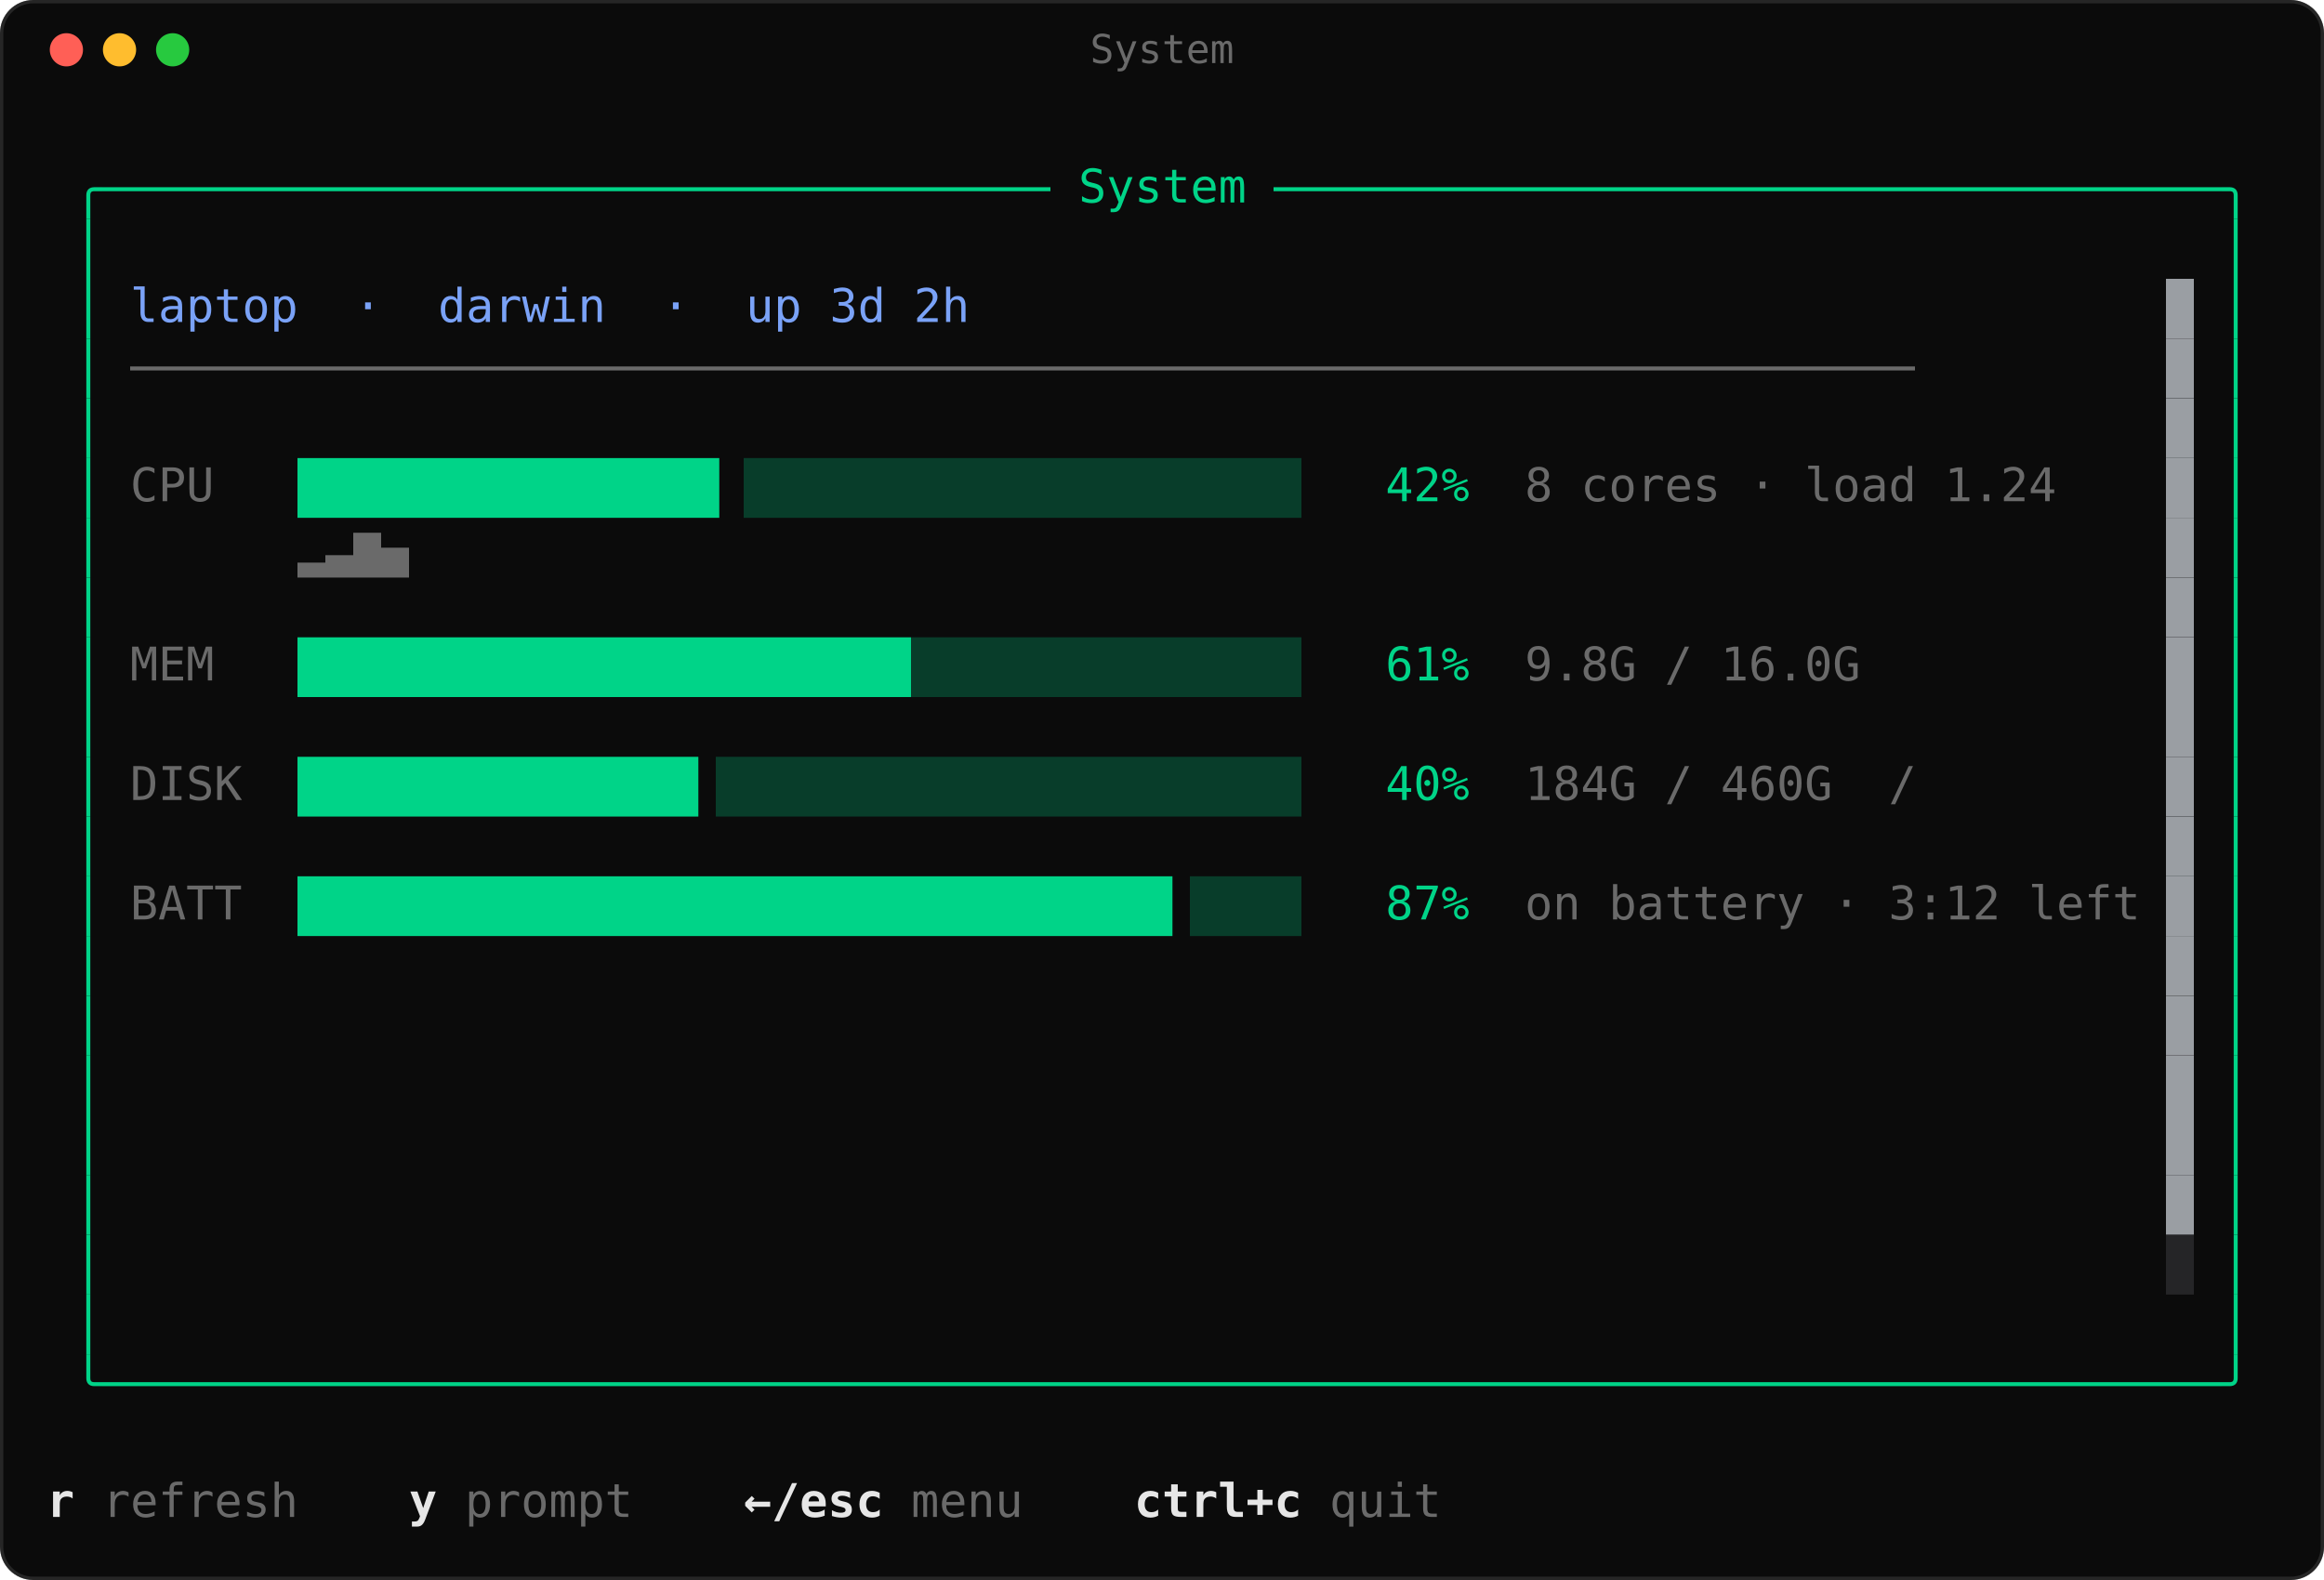
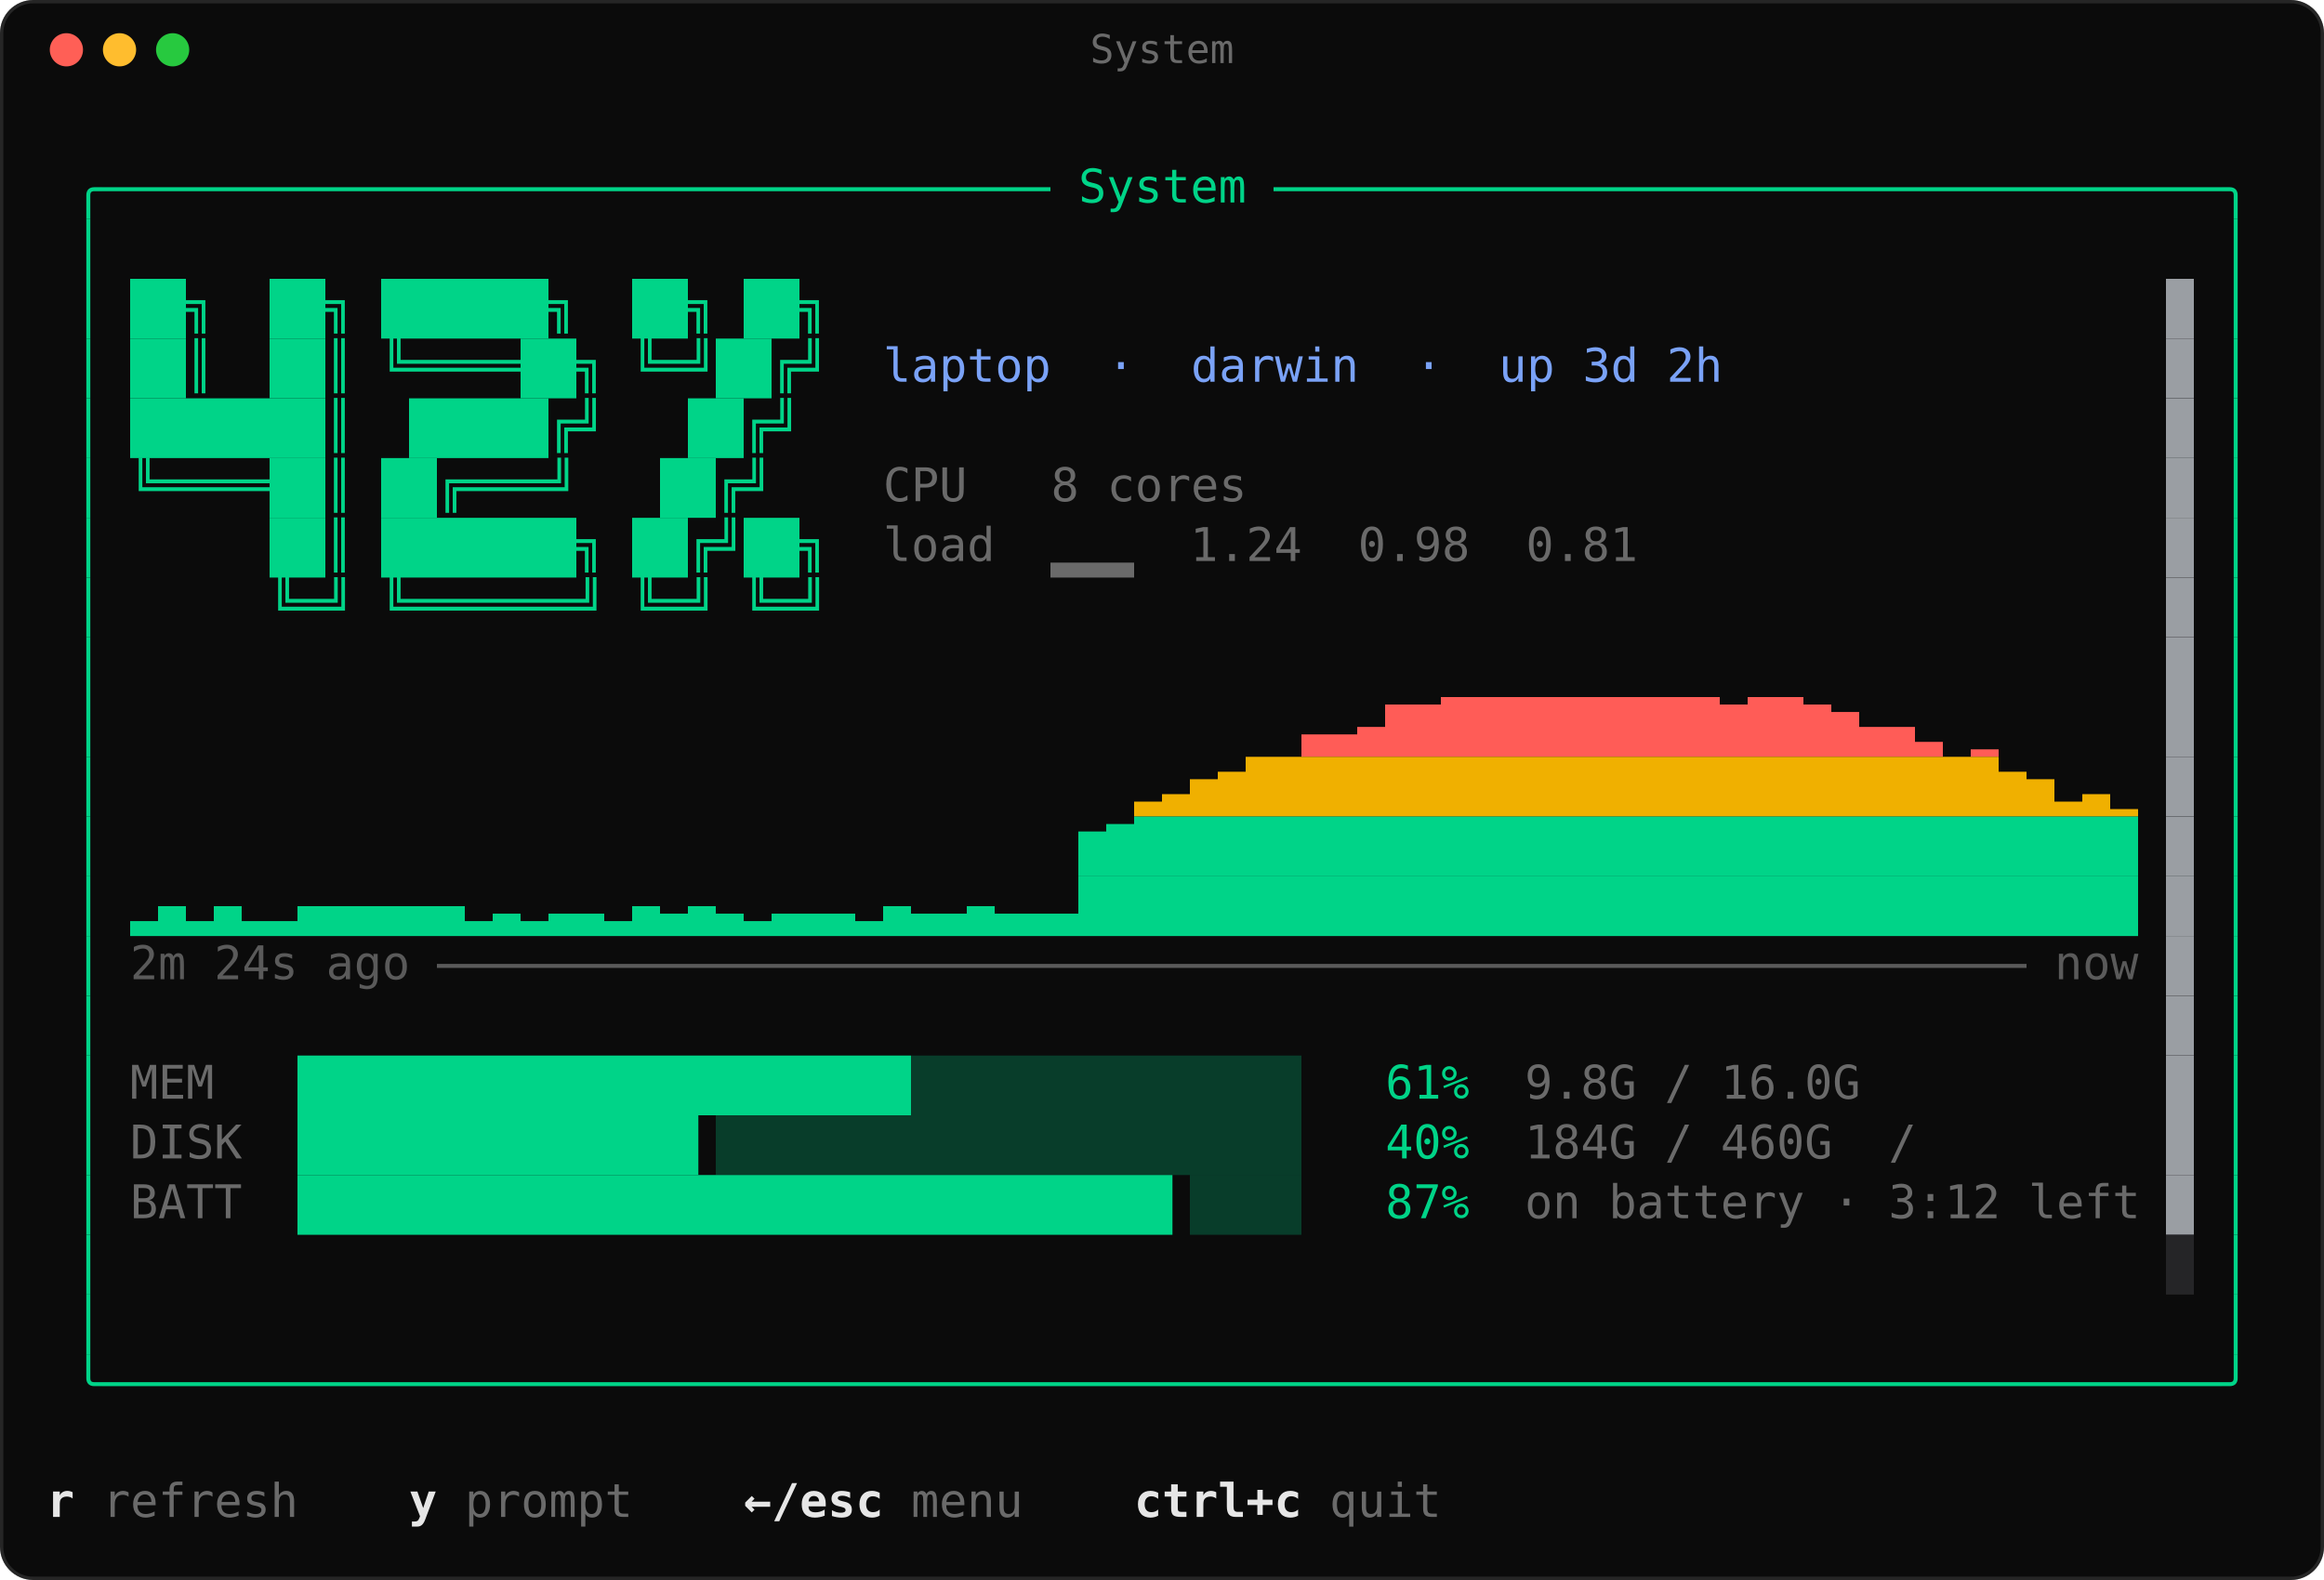
<svg xmlns="http://www.w3.org/2000/svg" width="700" height="476" viewBox="0 0 700 476" font-family="ui-monospace,'SF Mono',SFMono-Regular,Menlo,Consolas,'DejaVu Sans Mono','Liberation Mono',monospace" font-size="14">
  <rect width="700" height="476" rx="10" fill="#0b0b0b" />
  <rect x="0.5" y="0.5" width="699" height="475" rx="9.5" fill="none" stroke="#5a5a5a" stroke-opacity="0.35" />
  <circle cx="20" cy="15" r="5" fill="#ff5f56" />
  <circle cx="36" cy="15" r="5" fill="#ffbd2e" />
  <circle cx="52" cy="15" r="5" fill="#27c93f" />
  <text x="350" y="19" fill="#6a6a6a" font-size="12" text-anchor="middle">System</text>
  <path d="M30.8 57H28.4M26.6 66V58.8M28.4 57Q26.6 57 26.6 58.8" stroke="#00d488" stroke-width="1.2" fill="none" />
  <path d="M30.8 57H316.4" stroke="#00d488" stroke-width="1.2" fill="none" />
  <text x="316.4" y="61" fill="#00d488" textLength="67.2" lengthAdjust="spacingAndGlyphs" xml:space="preserve"> System </text>
  <path d="M383.6 57H669.2" stroke="#00d488" stroke-width="1.2" fill="none" />
  <path d="M669.2 57H671.6M673.4 66V58.8M671.6 57Q673.4 57 673.4 58.8" stroke="#00d488" stroke-width="1.2" fill="none" />
  <path d="M26.6 66V84" stroke="#00d488" stroke-width="1.2" fill="none" />
  <path d="M673.4 66V84" stroke="#00d488" stroke-width="1.2" fill="none" />
  <path d="M26.6 84V102" stroke="#00d488" stroke-width="1.2" fill="none" />
-   <text x="39.2" y="97" fill="#7aa2f7" textLength="252" lengthAdjust="spacingAndGlyphs" xml:space="preserve">laptop  ·  darwin  ·  up 3d 2h</text>
+   <rect x="39.2" y="84" width="16.8" height="18" fill="#00d488" />
+   <text x="56" y="97" fill="#00d488" textLength="8.4" lengthAdjust="spacingAndGlyphs" xml:space="preserve">╗</text>
+   <rect x="81.2" y="84" width="16.8" height="18" fill="#00d488" />
+   <text x="98" y="97" fill="#00d488" textLength="8.4" lengthAdjust="spacingAndGlyphs" xml:space="preserve">╗</text>
+   <rect x="114.8" y="84" width="50.4" height="18" fill="#00d488" />
+   <text x="165.2" y="97" fill="#00d488" textLength="8.4" lengthAdjust="spacingAndGlyphs" xml:space="preserve">╗</text>
+   <rect x="190.4" y="84" width="16.8" height="18" fill="#00d488" />
+   <text x="207.2" y="97" fill="#00d488" textLength="8.4" lengthAdjust="spacingAndGlyphs" xml:space="preserve">╗</text>
+   <rect x="224" y="84" width="16.8" height="18" fill="#00d488" />
+   <text x="240.8" y="97" fill="#00d488" textLength="8.4" lengthAdjust="spacingAndGlyphs" xml:space="preserve">╗</text>
  <rect x="652.4" y="84" width="8.4" height="18" fill="#252527" />
  <rect x="652.4" y="84" width="8.4" height="18" fill="#9a9ea3" />
  <path d="M673.4 84V102" stroke="#00d488" stroke-width="1.2" fill="none" />
  <path d="M26.6 102V120" stroke="#00d488" stroke-width="1.2" fill="none" />
-   <path d="M39.2 111H576.8" stroke="#6a6a6a" stroke-width="1.2" fill="none" />
+   <rect x="39.2" y="102" width="16.8" height="18" fill="#00d488" />
+   <text x="56" y="115" fill="#00d488" textLength="8.4" lengthAdjust="spacingAndGlyphs" xml:space="preserve">║</text>
+   <rect x="81.2" y="102" width="16.8" height="18" fill="#00d488" />
+   <text x="98" y="115" fill="#00d488" textLength="8.4" lengthAdjust="spacingAndGlyphs" xml:space="preserve">║</text>
+   <text x="114.8" y="115" fill="#00d488" textLength="42" lengthAdjust="spacingAndGlyphs" xml:space="preserve">╚════</text>
+   <rect x="156.8" y="102" width="16.8" height="18" fill="#00d488" />
+   <text x="173.6" y="115" fill="#00d488" textLength="8.4" lengthAdjust="spacingAndGlyphs" xml:space="preserve">╗</text>
+   <text x="190.4" y="115" fill="#00d488" textLength="25.2" lengthAdjust="spacingAndGlyphs" xml:space="preserve">╚═╝</text>
+   <rect x="215.6" y="102" width="16.8" height="18" fill="#00d488" />
+   <text x="232.4" y="115" fill="#00d488" textLength="16.8" lengthAdjust="spacingAndGlyphs" xml:space="preserve">╔╝</text>
+   <text x="266" y="115" fill="#7aa2f7" textLength="252" lengthAdjust="spacingAndGlyphs" xml:space="preserve">laptop  ·  darwin  ·  up 3d 2h</text>
  <rect x="652.4" y="102" width="8.4" height="18" fill="#252527" />
  <rect x="652.4" y="102" width="8.4" height="18" fill="#9a9ea3" />
  <path d="M673.4 102V120" stroke="#00d488" stroke-width="1.2" fill="none" />
  <path d="M26.6 120V138" stroke="#00d488" stroke-width="1.2" fill="none" />
+   <rect x="39.2" y="120" width="58.8" height="18" fill="#00d488" />
+   <text x="98" y="133" fill="#00d488" textLength="8.4" lengthAdjust="spacingAndGlyphs" xml:space="preserve">║</text>
+   <rect x="123.2" y="120" width="42" height="18" fill="#00d488" />
+   <text x="165.2" y="133" fill="#00d488" textLength="16.8" lengthAdjust="spacingAndGlyphs" xml:space="preserve">╔╝</text>
+   <rect x="207.2" y="120" width="16.8" height="18" fill="#00d488" />
+   <text x="224" y="133" fill="#00d488" textLength="16.8" lengthAdjust="spacingAndGlyphs" xml:space="preserve">╔╝</text>
  <rect x="652.4" y="120" width="8.4" height="18" fill="#252527" />
  <rect x="652.4" y="120" width="8.4" height="18" fill="#9a9ea3" />
  <path d="M673.4 120V138" stroke="#00d488" stroke-width="1.2" fill="none" />
  <path d="M26.6 138V156" stroke="#00d488" stroke-width="1.2" fill="none" />
-   <text x="39.2" y="151" fill="#6a6a6a" textLength="50.4" lengthAdjust="spacingAndGlyphs" xml:space="preserve">CPU   </text>
-   <rect x="89.6" y="138" width="126" height="18" fill="#00d488" />
-   <rect x="215.6" y="138" width="1.05" height="18" fill="#00d488" />
-   <rect x="224" y="138" width="168" height="18" fill="#00d488" opacity="0.25" />
-   <text x="392" y="151" fill="#00d488" textLength="50.4" lengthAdjust="spacingAndGlyphs" xml:space="preserve">   42%</text>
-   <text x="442.4" y="151" fill="#6a6a6a" textLength="176.4" lengthAdjust="spacingAndGlyphs" xml:space="preserve">  8 cores · load 1.24</text>
+   <text x="39.2" y="151" fill="#00d488" textLength="42" lengthAdjust="spacingAndGlyphs" xml:space="preserve">╚════</text>
+   <rect x="81.2" y="138" width="16.8" height="18" fill="#00d488" />
+   <text x="98" y="151" fill="#00d488" textLength="8.4" lengthAdjust="spacingAndGlyphs" xml:space="preserve">║</text>
+   <rect x="114.8" y="138" width="16.8" height="18" fill="#00d488" />
+   <text x="131.6" y="151" fill="#00d488" textLength="42" lengthAdjust="spacingAndGlyphs" xml:space="preserve">╔═══╝</text>
+   <rect x="198.8" y="138" width="16.8" height="18" fill="#00d488" />
+   <text x="215.6" y="151" fill="#00d488" textLength="16.8" lengthAdjust="spacingAndGlyphs" xml:space="preserve">╔╝</text>
+   <text x="266" y="151" fill="#6a6a6a" textLength="109.2" lengthAdjust="spacingAndGlyphs" xml:space="preserve">CPU   8 cores</text>
  <rect x="652.4" y="138" width="8.4" height="18" fill="#252527" />
  <rect x="652.4" y="138" width="8.4" height="18" fill="#9a9ea3" />
  <path d="M673.4 138V156" stroke="#00d488" stroke-width="1.2" fill="none" />
  <path d="M26.6 156V174" stroke="#00d488" stroke-width="1.2" fill="none" />
-   <rect x="89.6" y="169.5" width="8.4" height="4.5" fill="#6a6a6a" />
-   <rect x="98" y="167.25" width="8.4" height="6.75" fill="#6a6a6a" />
-   <rect x="106.4" y="160.5" width="8.4" height="13.5" fill="#6a6a6a" />
-   <rect x="114.8" y="165" width="8.4" height="9" fill="#6a6a6a" />
+   <rect x="81.2" y="156" width="16.8" height="18" fill="#00d488" />
+   <text x="98" y="169" fill="#00d488" textLength="8.4" lengthAdjust="spacingAndGlyphs" xml:space="preserve">║</text>
+   <rect x="114.8" y="156" width="58.8" height="18" fill="#00d488" />
+   <text x="173.6" y="169" fill="#00d488" textLength="8.4" lengthAdjust="spacingAndGlyphs" xml:space="preserve">╗</text>
+   <rect x="190.4" y="156" width="16.8" height="18" fill="#00d488" />
+   <text x="207.2" y="169" fill="#00d488" textLength="16.8" lengthAdjust="spacingAndGlyphs" xml:space="preserve">╔╝</text>
+   <rect x="224" y="156" width="16.8" height="18" fill="#00d488" />
+   <text x="240.8" y="169" fill="#00d488" textLength="8.4" lengthAdjust="spacingAndGlyphs" xml:space="preserve">╗</text>
+   <text x="266" y="169" fill="#6a6a6a" textLength="50.4" lengthAdjust="spacingAndGlyphs" xml:space="preserve">load  </text>
+   <rect x="316.4" y="169.5" width="25.2" height="4.5" fill="#6a6a6a" />
+   <text x="341.6" y="169" fill="#6a6a6a" textLength="151.2" lengthAdjust="spacingAndGlyphs" xml:space="preserve">  1.24  0.98  0.81</text>
  <rect x="652.4" y="156" width="8.4" height="18" fill="#252527" />
  <rect x="652.4" y="156" width="8.4" height="18" fill="#9a9ea3" />
  <path d="M673.4 156V174" stroke="#00d488" stroke-width="1.2" fill="none" />
  <path d="M26.6 174V192" stroke="#00d488" stroke-width="1.2" fill="none" />
+   <text x="81.2" y="187" fill="#00d488" textLength="25.2" lengthAdjust="spacingAndGlyphs" xml:space="preserve">╚═╝</text>
+   <text x="114.8" y="187" fill="#00d488" textLength="67.2" lengthAdjust="spacingAndGlyphs" xml:space="preserve">╚══════╝</text>
+   <text x="190.4" y="187" fill="#00d488" textLength="25.2" lengthAdjust="spacingAndGlyphs" xml:space="preserve">╚═╝</text>
+   <text x="224" y="187" fill="#00d488" textLength="25.2" lengthAdjust="spacingAndGlyphs" xml:space="preserve">╚═╝</text>
  <rect x="652.4" y="174" width="8.4" height="18" fill="#252527" />
  <rect x="652.4" y="174" width="8.4" height="18" fill="#9a9ea3" />
  <path d="M673.4 174V192" stroke="#00d488" stroke-width="1.2" fill="none" />
  <path d="M26.6 192V210" stroke="#00d488" stroke-width="1.2" fill="none" />
-   <text x="39.2" y="205" fill="#6a6a6a" textLength="50.4" lengthAdjust="spacingAndGlyphs" xml:space="preserve">MEM   </text>
-   <rect x="89.6" y="192" width="184.8" height="18" fill="#00d488" />
-   <rect x="274.4" y="192" width="117.6" height="18" fill="#00d488" opacity="0.25" />
-   <text x="392" y="205" fill="#00d488" textLength="50.4" lengthAdjust="spacingAndGlyphs" xml:space="preserve">   61%</text>
-   <text x="442.4" y="205" fill="#6a6a6a" textLength="117.6" lengthAdjust="spacingAndGlyphs" xml:space="preserve">  9.8G / 16.0G</text>
  <rect x="652.4" y="192" width="8.4" height="18" fill="#252527" />
  <rect x="652.4" y="192" width="8.4" height="18" fill="#9a9ea3" />
  <path d="M673.4 192V210" stroke="#00d488" stroke-width="1.2" fill="none" />
  <path d="M26.6 210V228" stroke="#00d488" stroke-width="1.2" fill="none" />
+   <rect x="392" y="221.25" width="16.8" height="6.75" fill="#ff5c57" />
+   <rect x="408.8" y="219" width="8.4" height="9" fill="#ff5c57" />
+   <rect x="417.2" y="212.25" width="16.8" height="15.75" fill="#ff5c57" />
+   <rect x="434" y="210" width="84" height="18" fill="#ff5c57" />
+   <rect x="518" y="212.25" width="8.4" height="15.75" fill="#ff5c57" />
+   <rect x="526.4" y="210" width="16.8" height="18" fill="#ff5c57" />
+   <rect x="543.2" y="212.25" width="8.4" height="15.75" fill="#ff5c57" />
+   <rect x="551.6" y="214.5" width="8.4" height="13.5" fill="#ff5c57" />
+   <rect x="560" y="219" width="16.8" height="9" fill="#ff5c57" />
+   <rect x="576.8" y="223.5" width="8.4" height="4.5" fill="#ff5c57" />
+   <rect x="593.6" y="225.75" width="8.4" height="2.25" fill="#ff5c57" />
  <rect x="652.4" y="210" width="8.4" height="18" fill="#252527" />
  <rect x="652.4" y="210" width="8.4" height="18" fill="#9a9ea3" />
  <path d="M673.4 210V228" stroke="#00d488" stroke-width="1.2" fill="none" />
  <path d="M26.6 228V246" stroke="#00d488" stroke-width="1.2" fill="none" />
-   <text x="39.2" y="241" fill="#6a6a6a" textLength="50.4" lengthAdjust="spacingAndGlyphs" xml:space="preserve">DISK  </text>
-   <rect x="89.6" y="228" width="117.6" height="18" fill="#00d488" />
-   <rect x="207.2" y="228" width="3.15" height="18" fill="#00d488" />
-   <rect x="215.6" y="228" width="176.4" height="18" fill="#00d488" opacity="0.25" />
-   <text x="392" y="241" fill="#00d488" textLength="50.4" lengthAdjust="spacingAndGlyphs" xml:space="preserve">   40%</text>
-   <text x="442.4" y="241" fill="#6a6a6a" textLength="134.4" lengthAdjust="spacingAndGlyphs" xml:space="preserve">  184G / 460G  /</text>
+   <rect x="341.6" y="241.5" width="8.4" height="4.5" fill="#f0b000" />
+   <rect x="350" y="239.25" width="8.4" height="6.75" fill="#f0b000" />
+   <rect x="358.4" y="234.75" width="8.4" height="11.25" fill="#f0b000" />
+   <rect x="366.8" y="232.5" width="8.4" height="13.5" fill="#f0b000" />
+   <rect x="375.2" y="228" width="226.8" height="18" fill="#f0b000" />
+   <rect x="602" y="232.5" width="8.4" height="13.5" fill="#f0b000" />
+   <rect x="610.4" y="234.75" width="8.4" height="11.25" fill="#f0b000" />
+   <rect x="618.8" y="241.5" width="8.4" height="4.5" fill="#f0b000" />
+   <rect x="627.2" y="239.25" width="8.4" height="6.75" fill="#f0b000" />
+   <rect x="635.6" y="243.75" width="8.4" height="2.25" fill="#f0b000" />
  <rect x="652.4" y="228" width="8.4" height="18" fill="#252527" />
  <rect x="652.4" y="228" width="8.4" height="18" fill="#9a9ea3" />
  <path d="M673.4 228V246" stroke="#00d488" stroke-width="1.2" fill="none" />
  <path d="M26.6 246V264" stroke="#00d488" stroke-width="1.2" fill="none" />
+   <rect x="324.8" y="250.5" width="8.4" height="13.5" fill="#00d488" />
+   <rect x="333.2" y="248.25" width="8.4" height="15.75" fill="#00d488" />
+   <rect x="341.6" y="246" width="302.4" height="18" fill="#00d488" />
  <rect x="652.4" y="246" width="8.4" height="18" fill="#252527" />
  <rect x="652.4" y="246" width="8.4" height="18" fill="#9a9ea3" />
  <path d="M673.4 246V264" stroke="#00d488" stroke-width="1.2" fill="none" />
  <path d="M26.6 264V282" stroke="#00d488" stroke-width="1.2" fill="none" />
-   <text x="39.2" y="277" fill="#6a6a6a" textLength="50.4" lengthAdjust="spacingAndGlyphs" xml:space="preserve">BATT  </text>
-   <rect x="89.6" y="264" width="260.4" height="18" fill="#00d488" />
-   <rect x="350" y="264" width="3.15" height="18" fill="#00d488" />
-   <rect x="358.4" y="264" width="33.6" height="18" fill="#00d488" opacity="0.25" />
-   <text x="392" y="277" fill="#00d488" textLength="50.4" lengthAdjust="spacingAndGlyphs" xml:space="preserve">   87%</text>
-   <text x="442.4" y="277" fill="#6a6a6a" textLength="201.6" lengthAdjust="spacingAndGlyphs" xml:space="preserve">  on battery · 3:12 left</text>
+   <rect x="39.2" y="277.5" width="8.4" height="4.5" fill="#00d488" />
+   <rect x="47.6" y="273" width="8.4" height="9" fill="#00d488" />
+   <rect x="56" y="277.5" width="8.4" height="4.5" fill="#00d488" />
+   <rect x="64.4" y="273" width="8.4" height="9" fill="#00d488" />
+   <rect x="72.8" y="277.5" width="16.8" height="4.5" fill="#00d488" />
+   <rect x="89.6" y="273" width="50.4" height="9" fill="#00d488" />
+   <rect x="140" y="277.5" width="8.4" height="4.5" fill="#00d488" />
+   <rect x="148.4" y="275.25" width="8.4" height="6.75" fill="#00d488" />
+   <rect x="156.8" y="277.5" width="8.4" height="4.5" fill="#00d488" />
+   <rect x="165.2" y="275.25" width="16.8" height="6.75" fill="#00d488" />
+   <rect x="182" y="277.5" width="8.4" height="4.5" fill="#00d488" />
+   <rect x="190.4" y="273" width="8.4" height="9" fill="#00d488" />
+   <rect x="198.8" y="275.25" width="8.4" height="6.75" fill="#00d488" />
+   <rect x="207.2" y="273" width="8.4" height="9" fill="#00d488" />
+   <rect x="215.6" y="275.25" width="8.4" height="6.75" fill="#00d488" />
+   <rect x="224" y="277.5" width="8.4" height="4.5" fill="#00d488" />
+   <rect x="232.4" y="275.25" width="25.2" height="6.75" fill="#00d488" />
+   <rect x="257.6" y="277.5" width="8.4" height="4.5" fill="#00d488" />
+   <rect x="266" y="273" width="8.4" height="9" fill="#00d488" />
+   <rect x="274.4" y="275.25" width="16.8" height="6.75" fill="#00d488" />
+   <rect x="291.2" y="273" width="8.4" height="9" fill="#00d488" />
+   <rect x="299.6" y="275.25" width="25.2" height="6.75" fill="#00d488" />
+   <rect x="324.8" y="264" width="319.2" height="18" fill="#00d488" />
  <rect x="652.4" y="264" width="8.4" height="18" fill="#252527" />
  <rect x="652.4" y="264" width="8.4" height="18" fill="#9a9ea3" />
  <path d="M673.4 264V282" stroke="#00d488" stroke-width="1.2" fill="none" />
  <path d="M26.6 282V300" stroke="#00d488" stroke-width="1.2" fill="none" />
+   <text x="39.2" y="295" fill="#5a5a5a" textLength="92.4" lengthAdjust="spacingAndGlyphs" xml:space="preserve">2m 24s ago </text>
+   <path d="M131.6 291H610.4" stroke="#5a5a5a" stroke-width="1.2" fill="none" />
+   <text x="610.4" y="295" fill="#5a5a5a" textLength="33.6" lengthAdjust="spacingAndGlyphs" xml:space="preserve"> now</text>
  <rect x="652.4" y="282" width="8.4" height="18" fill="#252527" />
  <rect x="652.4" y="282" width="8.4" height="18" fill="#9a9ea3" />
  <path d="M673.4 282V300" stroke="#00d488" stroke-width="1.2" fill="none" />
  <path d="M26.6 300V318" stroke="#00d488" stroke-width="1.2" fill="none" />
  <rect x="652.4" y="300" width="8.4" height="18" fill="#252527" />
  <rect x="652.4" y="300" width="8.4" height="18" fill="#9a9ea3" />
  <path d="M673.4 300V318" stroke="#00d488" stroke-width="1.2" fill="none" />
  <path d="M26.6 318V336" stroke="#00d488" stroke-width="1.2" fill="none" />
+   <text x="39.2" y="331" fill="#6a6a6a" textLength="50.4" lengthAdjust="spacingAndGlyphs" xml:space="preserve">MEM   </text>
+   <rect x="89.6" y="318" width="184.8" height="18" fill="#00d488" />
+   <rect x="274.4" y="318" width="117.6" height="18" fill="#00d488" opacity="0.25" />
+   <text x="392" y="331" fill="#00d488" textLength="50.4" lengthAdjust="spacingAndGlyphs" xml:space="preserve">   61%</text>
+   <text x="442.4" y="331" fill="#6a6a6a" textLength="117.6" lengthAdjust="spacingAndGlyphs" xml:space="preserve">  9.8G / 16.0G</text>
  <rect x="652.4" y="318" width="8.4" height="18" fill="#252527" />
  <rect x="652.4" y="318" width="8.4" height="18" fill="#9a9ea3" />
  <path d="M673.4 318V336" stroke="#00d488" stroke-width="1.2" fill="none" />
  <path d="M26.6 336V354" stroke="#00d488" stroke-width="1.2" fill="none" />
+   <text x="39.2" y="349" fill="#6a6a6a" textLength="50.4" lengthAdjust="spacingAndGlyphs" xml:space="preserve">DISK  </text>
+   <rect x="89.6" y="336" width="117.6" height="18" fill="#00d488" />
+   <rect x="207.2" y="336" width="3.15" height="18" fill="#00d488" />
+   <rect x="215.6" y="336" width="176.4" height="18" fill="#00d488" opacity="0.25" />
+   <text x="392" y="349" fill="#00d488" textLength="50.4" lengthAdjust="spacingAndGlyphs" xml:space="preserve">   40%</text>
+   <text x="442.4" y="349" fill="#6a6a6a" textLength="134.4" lengthAdjust="spacingAndGlyphs" xml:space="preserve">  184G / 460G  /</text>
  <rect x="652.4" y="336" width="8.4" height="18" fill="#252527" />
  <rect x="652.4" y="336" width="8.4" height="18" fill="#9a9ea3" />
  <path d="M673.4 336V354" stroke="#00d488" stroke-width="1.2" fill="none" />
  <path d="M26.6 354V372" stroke="#00d488" stroke-width="1.2" fill="none" />
+   <text x="39.2" y="367" fill="#6a6a6a" textLength="50.4" lengthAdjust="spacingAndGlyphs" xml:space="preserve">BATT  </text>
+   <rect x="89.6" y="354" width="260.4" height="18" fill="#00d488" />
+   <rect x="350" y="354" width="3.15" height="18" fill="#00d488" />
+   <rect x="358.4" y="354" width="33.6" height="18" fill="#00d488" opacity="0.25" />
+   <text x="392" y="367" fill="#00d488" textLength="50.4" lengthAdjust="spacingAndGlyphs" xml:space="preserve">   87%</text>
+   <text x="442.4" y="367" fill="#6a6a6a" textLength="201.6" lengthAdjust="spacingAndGlyphs" xml:space="preserve">  on battery · 3:12 left</text>
  <rect x="652.4" y="354" width="8.4" height="18" fill="#252527" />
  <rect x="652.4" y="354" width="8.4" height="18" fill="#9a9ea3" />
  <path d="M673.4 354V372" stroke="#00d488" stroke-width="1.2" fill="none" />
  <path d="M26.6 372V390" stroke="#00d488" stroke-width="1.2" fill="none" />
  <rect x="652.4" y="372" width="8.4" height="18" fill="#252527" />
  <path d="M673.4 372V390" stroke="#00d488" stroke-width="1.2" fill="none" />
  <path d="M26.6 390V408" stroke="#00d488" stroke-width="1.2" fill="none" />
  <path d="M673.4 390V408" stroke="#00d488" stroke-width="1.2" fill="none" />
  <path d="M30.8 417H28.4M26.6 408V415.2M28.4 417Q26.6 417 26.6 415.2" stroke="#00d488" stroke-width="1.2" fill="none" />
  <path d="M30.8 417H669.2" stroke="#00d488" stroke-width="1.2" fill="none" />
  <path d="M669.2 417H671.6M673.4 408V415.2M671.6 417Q673.4 417 673.4 415.2" stroke="#00d488" stroke-width="1.2" fill="none" />
  <text x="14" y="457" fill="#e6e6e6" textLength="8.4" lengthAdjust="spacingAndGlyphs" xml:space="preserve" font-weight="bold">r</text>
  <text x="22.4" y="457" fill="#6a6a6a" textLength="100.8" lengthAdjust="spacingAndGlyphs" xml:space="preserve"> refresh    </text>
  <text x="123.2" y="457" fill="#e6e6e6" textLength="8.4" lengthAdjust="spacingAndGlyphs" xml:space="preserve" font-weight="bold">y</text>
  <text x="131.6" y="457" fill="#6a6a6a" textLength="92.4" lengthAdjust="spacingAndGlyphs" xml:space="preserve"> prompt    </text>
  <text x="224" y="457" fill="#e6e6e6" textLength="42" lengthAdjust="spacingAndGlyphs" xml:space="preserve" font-weight="bold">←/esc</text>
  <text x="266" y="457" fill="#6a6a6a" textLength="75.6" lengthAdjust="spacingAndGlyphs" xml:space="preserve"> menu    </text>
  <text x="341.6" y="457" fill="#e6e6e6" textLength="50.4" lengthAdjust="spacingAndGlyphs" xml:space="preserve" font-weight="bold">ctrl+c</text>
  <text x="392" y="457" fill="#6a6a6a" textLength="42" lengthAdjust="spacingAndGlyphs" xml:space="preserve"> quit</text>
</svg>
